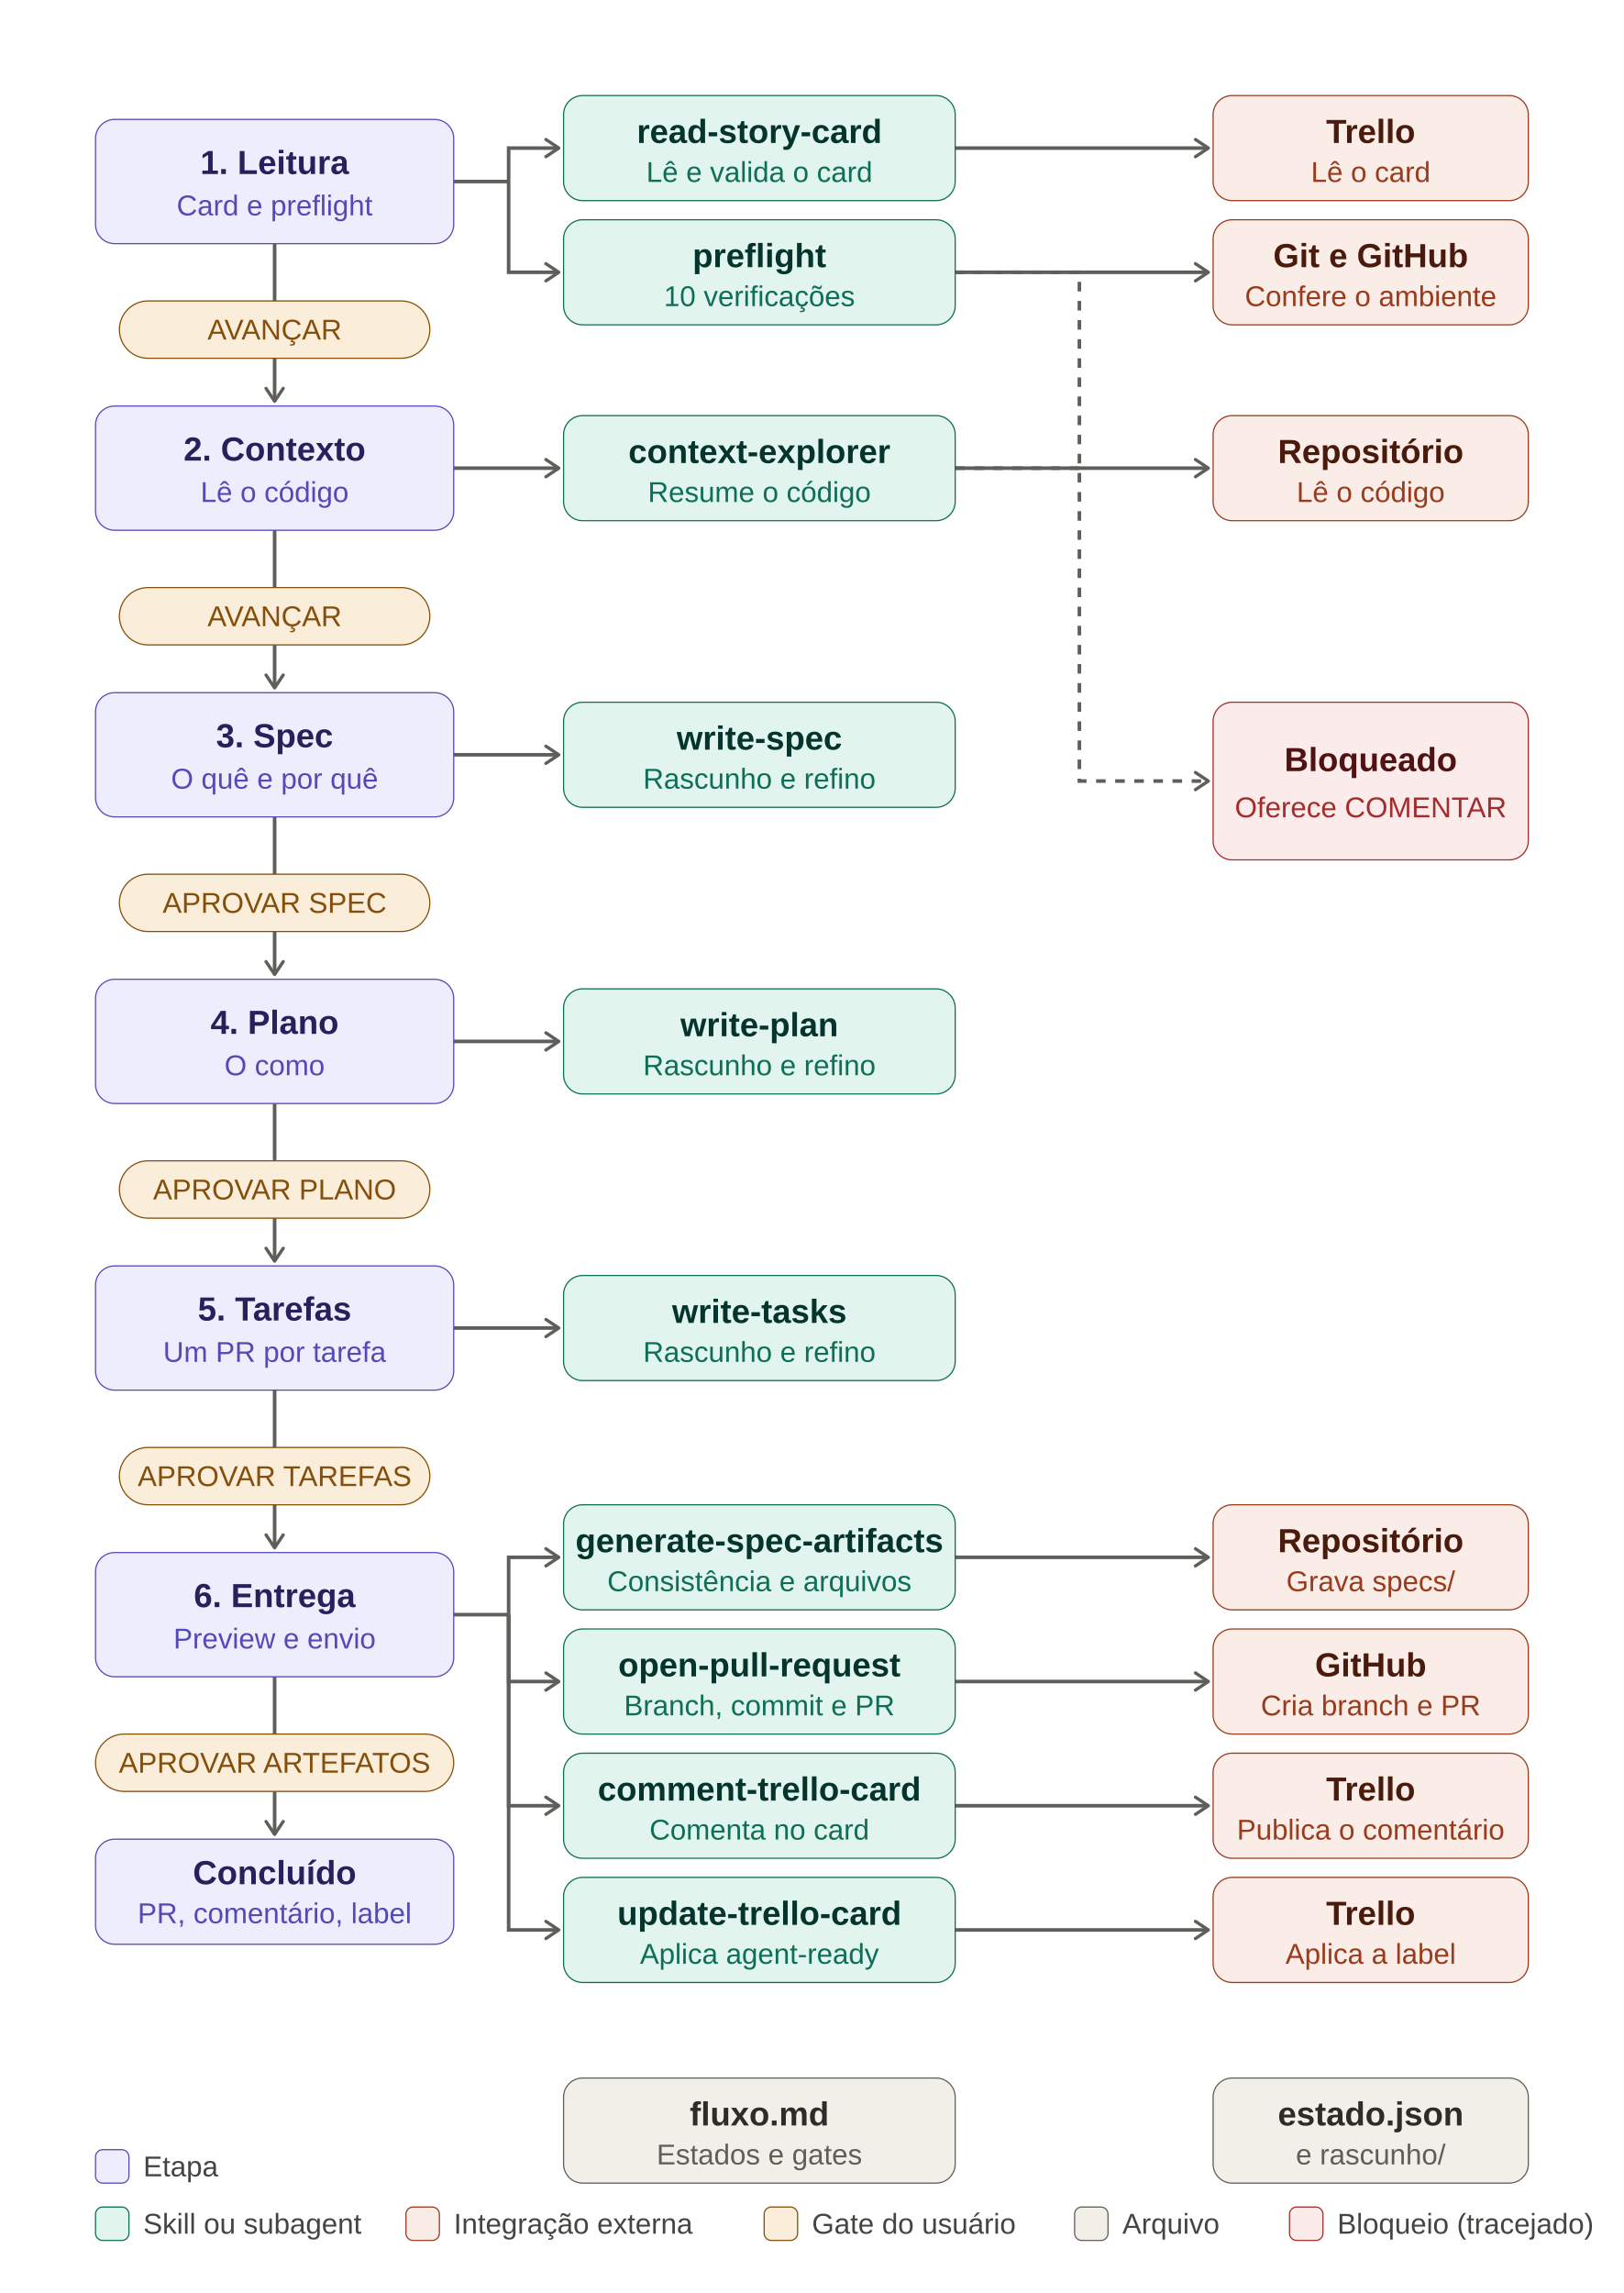
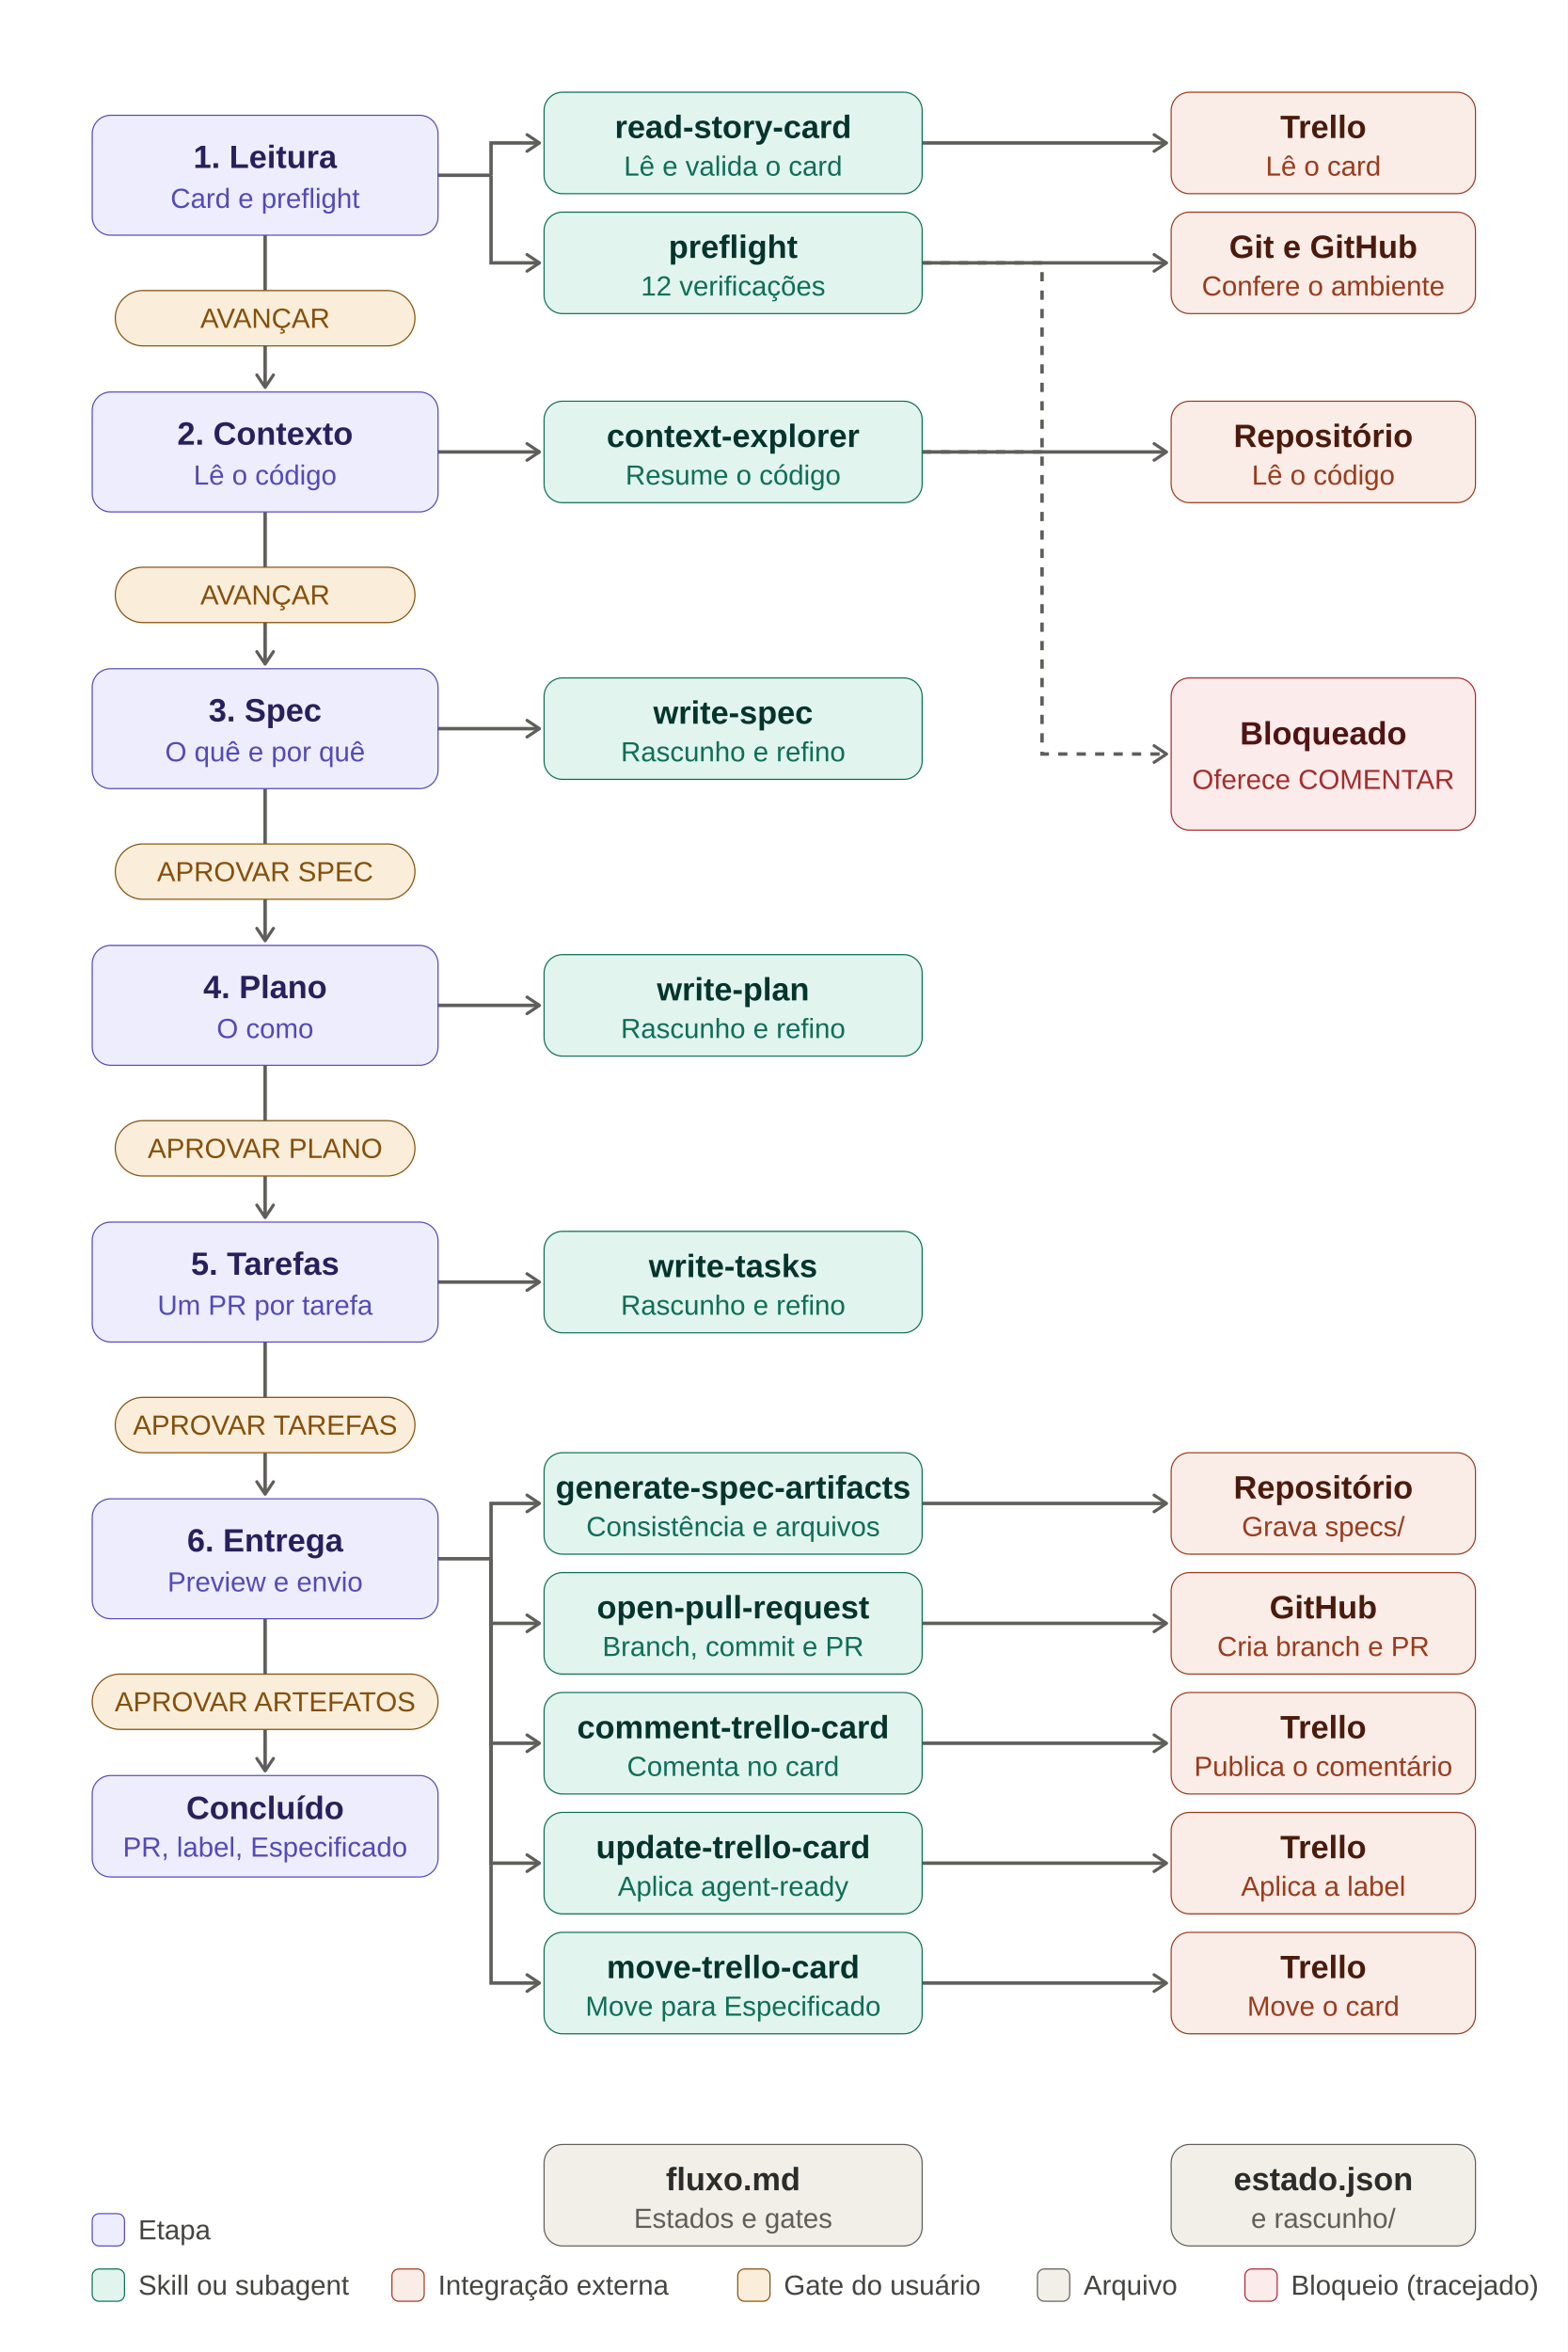
- <svg xmlns="http://www.w3.org/2000/svg" width="680" height="960" viewBox="0 0 680 960" role="img">
+ <svg xmlns="http://www.w3.org/2000/svg" width="680" height="1020" viewBox="0 0 680 1020" role="img">
  <style>text{font-family:Arial,Helvetica,sans-serif}.th{font-size:14px;font-weight:bold;fill:#2C2C2A}.ts{font-size:12px;fill:#444441}.arr{stroke:#5F5E5A;stroke-width:1.5;fill:none}.c-purple rect,rect.c-purple{fill:#EEEDFE;stroke:#534AB7}.c-purple .th{fill:#26215C}.c-purple .ts{fill:#534AB7}.c-teal rect,rect.c-teal{fill:#E1F5EE;stroke:#0F6E56}.c-teal .th{fill:#04342C}.c-teal .ts{fill:#0F6E56}.c-coral rect,rect.c-coral{fill:#FAECE7;stroke:#993C1D}.c-coral .th{fill:#4A1B0C}.c-coral .ts{fill:#993C1D}.c-amber rect,rect.c-amber{fill:#FAEEDA;stroke:#854F0B}.c-amber .th{fill:#412402}.c-amber .ts{fill:#854F0B}.c-gray rect,rect.c-gray{fill:#F1EFE8;stroke:#5F5E5A}.c-gray .th{fill:#2C2C2A}.c-gray .ts{fill:#5F5E5A}.c-red rect,rect.c-red{fill:#FCEBEB;stroke:#A32D2D}.c-red .th{fill:#501313}.c-red .ts{fill:#A32D2D}</style>
-   <rect width="680" height="960" fill="#ffffff" />
+   <rect width="680" height="1020" fill="#ffffff" />
  <defs>
    <marker id="arrow" viewBox="0 0 10 10" refX="8" refY="5" markerWidth="6" markerHeight="6" orient="auto-start-reverse">
      <path d="M2 1L8 5L2 9" fill="none" stroke="#5F5E5A" stroke-width="1.5" stroke-linecap="round" stroke-linejoin="round" />
    </marker>
  </defs>
  <line x1="115" y1="102" x2="115" y2="126" class="arr" />
  <line x1="115" y1="150" x2="115" y2="168" class="arr" marker-end="url(#arrow)" />
  <line x1="115" y1="222" x2="115" y2="246" class="arr" />
  <line x1="115" y1="270" x2="115" y2="288" class="arr" marker-end="url(#arrow)" />
  <line x1="115" y1="342" x2="115" y2="366" class="arr" />
  <line x1="115" y1="390" x2="115" y2="408" class="arr" marker-end="url(#arrow)" />
  <line x1="115" y1="462" x2="115" y2="486" class="arr" />
  <line x1="115" y1="510" x2="115" y2="528" class="arr" marker-end="url(#arrow)" />
  <line x1="115" y1="582" x2="115" y2="606" class="arr" />
  <line x1="115" y1="630" x2="115" y2="648" class="arr" marker-end="url(#arrow)" />
  <line x1="115" y1="702" x2="115" y2="726" class="arr" />
  <line x1="115" y1="750" x2="115" y2="768" class="arr" marker-end="url(#arrow)" />
  <line x1="190" y1="76" x2="213" y2="76" class="arr" />
  <path d="M213 76 L213 62 L234 62" fill="none" class="arr" marker-end="url(#arrow)" />
  <path d="M213 76 L213 114 L234 114" fill="none" class="arr" marker-end="url(#arrow)" />
  <line x1="400" y1="62" x2="506" y2="62" class="arr" marker-end="url(#arrow)" />
  <line x1="400" y1="114" x2="506" y2="114" class="arr" marker-end="url(#arrow)" />
  <line x1="190" y1="196" x2="234" y2="196" class="arr" marker-end="url(#arrow)" />
  <line x1="400" y1="196" x2="506" y2="196" class="arr" marker-end="url(#arrow)" />
  <line x1="190" y1="316" x2="234" y2="316" class="arr" marker-end="url(#arrow)" />
  <line x1="190" y1="436" x2="234" y2="436" class="arr" marker-end="url(#arrow)" />
  <line x1="190" y1="556" x2="234" y2="556" class="arr" marker-end="url(#arrow)" />
  <line x1="190" y1="676" x2="213" y2="676" class="arr" />
  <path d="M213 676 L213 652 L234 652" fill="none" class="arr" marker-end="url(#arrow)" />
  <path d="M213 676 L213 704 L234 704" fill="none" class="arr" marker-end="url(#arrow)" />
  <path d="M213 676 L213 756 L234 756" fill="none" class="arr" marker-end="url(#arrow)" />
  <path d="M213 676 L213 808 L234 808" fill="none" class="arr" marker-end="url(#arrow)" />
+   <path d="M213 676 L213 860 L234 860" fill="none" class="arr" marker-end="url(#arrow)" />
  <line x1="400" y1="652" x2="506" y2="652" class="arr" marker-end="url(#arrow)" />
  <line x1="400" y1="704" x2="506" y2="704" class="arr" marker-end="url(#arrow)" />
  <line x1="400" y1="756" x2="506" y2="756" class="arr" marker-end="url(#arrow)" />
  <line x1="400" y1="808" x2="506" y2="808" class="arr" marker-end="url(#arrow)" />
+   <line x1="400" y1="860" x2="506" y2="860" class="arr" marker-end="url(#arrow)" />
  <path d="M400 114 L452 114 L452 327 L506 327" fill="none" class="arr" stroke-dasharray="4 4" marker-end="url(#arrow)" />
  <path d="M400 196 L452 196" fill="none" class="arr" stroke-dasharray="4 4" />
  <g class="c-purple">
    <rect x="40" y="50" width="150" height="52" rx="8" stroke-width="0.5" />
    <text class="th" x="115" y="68" text-anchor="middle" dominant-baseline="central">1. Leitura</text>
    <text class="ts" x="115" y="86" text-anchor="middle" dominant-baseline="central">Card e preflight</text>
  </g>
  <g class="c-purple">
    <rect x="40" y="170" width="150" height="52" rx="8" stroke-width="0.5" />
    <text class="th" x="115" y="188" text-anchor="middle" dominant-baseline="central">2. Contexto</text>
    <text class="ts" x="115" y="206" text-anchor="middle" dominant-baseline="central">Lê o código</text>
  </g>
  <g class="c-purple">
    <rect x="40" y="290" width="150" height="52" rx="8" stroke-width="0.5" />
    <text class="th" x="115" y="308" text-anchor="middle" dominant-baseline="central">3. Spec</text>
    <text class="ts" x="115" y="326" text-anchor="middle" dominant-baseline="central">O quê e por quê</text>
  </g>
  <g class="c-purple">
    <rect x="40" y="410" width="150" height="52" rx="8" stroke-width="0.5" />
    <text class="th" x="115" y="428" text-anchor="middle" dominant-baseline="central">4. Plano</text>
    <text class="ts" x="115" y="446" text-anchor="middle" dominant-baseline="central">O como</text>
  </g>
  <g class="c-purple">
    <rect x="40" y="530" width="150" height="52" rx="8" stroke-width="0.5" />
    <text class="th" x="115" y="548" text-anchor="middle" dominant-baseline="central">5. Tarefas</text>
    <text class="ts" x="115" y="566" text-anchor="middle" dominant-baseline="central">Um PR por tarefa</text>
  </g>
  <g class="c-purple">
    <rect x="40" y="650" width="150" height="52" rx="8" stroke-width="0.5" />
    <text class="th" x="115" y="668" text-anchor="middle" dominant-baseline="central">6. Entrega</text>
    <text class="ts" x="115" y="686" text-anchor="middle" dominant-baseline="central">Preview e envio</text>
  </g>
  <g class="c-purple">
    <rect x="40" y="770" width="150" height="44" rx="8" stroke-width="0.5" />
    <text class="th" x="115" y="784" text-anchor="middle" dominant-baseline="central">Concluído</text>
-     <text class="ts" x="115" y="801" text-anchor="middle" dominant-baseline="central">PR, comentário, label</text>
+     <text class="ts" x="115" y="801" text-anchor="middle" dominant-baseline="central">PR, label, Especificado</text>
  </g>
  <g class="c-amber">
    <rect x="50" y="126" width="130" height="24" rx="12" stroke-width="0.5" />
    <text class="ts" x="115" y="138" text-anchor="middle" dominant-baseline="central">AVANÇAR</text>
  </g>
  <g class="c-amber">
    <rect x="50" y="246" width="130" height="24" rx="12" stroke-width="0.5" />
    <text class="ts" x="115" y="258" text-anchor="middle" dominant-baseline="central">AVANÇAR</text>
  </g>
  <g class="c-amber">
    <rect x="50" y="366" width="130" height="24" rx="12" stroke-width="0.5" />
    <text class="ts" x="115" y="378" text-anchor="middle" dominant-baseline="central">APROVAR SPEC</text>
  </g>
  <g class="c-amber">
    <rect x="50" y="486" width="130" height="24" rx="12" stroke-width="0.5" />
    <text class="ts" x="115" y="498" text-anchor="middle" dominant-baseline="central">APROVAR PLANO</text>
  </g>
  <g class="c-amber">
    <rect x="50" y="606" width="130" height="24" rx="12" stroke-width="0.5" />
    <text class="ts" x="115" y="618" text-anchor="middle" dominant-baseline="central">APROVAR TAREFAS</text>
  </g>
  <g class="c-amber">
    <rect x="40" y="726" width="150" height="24" rx="12" stroke-width="0.5" />
    <text class="ts" x="115" y="738" text-anchor="middle" dominant-baseline="central">APROVAR ARTEFATOS</text>
  </g>
  <g class="c-teal">
    <rect x="236" y="40" width="164" height="44" rx="8" stroke-width="0.5" />
    <text class="th" x="318" y="55" text-anchor="middle" dominant-baseline="central">read-story-card</text>
    <text class="ts" x="318" y="72" text-anchor="middle" dominant-baseline="central">Lê e valida o card</text>
  </g>
  <g class="c-teal">
    <rect x="236" y="92" width="164" height="44" rx="8" stroke-width="0.5" />
    <text class="th" x="318" y="107" text-anchor="middle" dominant-baseline="central">preflight</text>
-     <text class="ts" x="318" y="124" text-anchor="middle" dominant-baseline="central">10 verificações</text>
+     <text class="ts" x="318" y="124" text-anchor="middle" dominant-baseline="central">12 verificações</text>
  </g>
  <g class="c-teal">
    <rect x="236" y="174" width="164" height="44" rx="8" stroke-width="0.5" />
    <text class="th" x="318" y="189" text-anchor="middle" dominant-baseline="central">context-explorer</text>
    <text class="ts" x="318" y="206" text-anchor="middle" dominant-baseline="central">Resume o código</text>
  </g>
  <g class="c-teal">
    <rect x="236" y="294" width="164" height="44" rx="8" stroke-width="0.5" />
    <text class="th" x="318" y="309" text-anchor="middle" dominant-baseline="central">write-spec</text>
    <text class="ts" x="318" y="326" text-anchor="middle" dominant-baseline="central">Rascunho e refino</text>
  </g>
  <g class="c-teal">
    <rect x="236" y="414" width="164" height="44" rx="8" stroke-width="0.5" />
    <text class="th" x="318" y="429" text-anchor="middle" dominant-baseline="central">write-plan</text>
    <text class="ts" x="318" y="446" text-anchor="middle" dominant-baseline="central">Rascunho e refino</text>
  </g>
  <g class="c-teal">
    <rect x="236" y="534" width="164" height="44" rx="8" stroke-width="0.5" />
    <text class="th" x="318" y="549" text-anchor="middle" dominant-baseline="central">write-tasks</text>
    <text class="ts" x="318" y="566" text-anchor="middle" dominant-baseline="central">Rascunho e refino</text>
  </g>
  <g class="c-teal">
    <rect x="236" y="630" width="164" height="44" rx="8" stroke-width="0.5" />
    <text class="th" x="318" y="645" text-anchor="middle" dominant-baseline="central">generate-spec-artifacts</text>
    <text class="ts" x="318" y="662" text-anchor="middle" dominant-baseline="central">Consistência e arquivos</text>
  </g>
  <g class="c-teal">
    <rect x="236" y="682" width="164" height="44" rx="8" stroke-width="0.5" />
    <text class="th" x="318" y="697" text-anchor="middle" dominant-baseline="central">open-pull-request</text>
    <text class="ts" x="318" y="714" text-anchor="middle" dominant-baseline="central">Branch, commit e PR</text>
  </g>
  <g class="c-teal">
    <rect x="236" y="734" width="164" height="44" rx="8" stroke-width="0.5" />
    <text class="th" x="318" y="749" text-anchor="middle" dominant-baseline="central">comment-trello-card</text>
    <text class="ts" x="318" y="766" text-anchor="middle" dominant-baseline="central">Comenta no card</text>
  </g>
  <g class="c-teal">
    <rect x="236" y="786" width="164" height="44" rx="8" stroke-width="0.5" />
    <text class="th" x="318" y="801" text-anchor="middle" dominant-baseline="central">update-trello-card</text>
    <text class="ts" x="318" y="818" text-anchor="middle" dominant-baseline="central">Aplica agent-ready</text>
  </g>
  <g class="c-coral">
    <rect x="508" y="40" width="132" height="44" rx="8" stroke-width="0.5" />
    <text class="th" x="574" y="55" text-anchor="middle" dominant-baseline="central">Trello</text>
    <text class="ts" x="574" y="72" text-anchor="middle" dominant-baseline="central">Lê o card</text>
  </g>
  <g class="c-coral">
    <rect x="508" y="92" width="132" height="44" rx="8" stroke-width="0.5" />
    <text class="th" x="574" y="107" text-anchor="middle" dominant-baseline="central">Git e GitHub</text>
    <text class="ts" x="574" y="124" text-anchor="middle" dominant-baseline="central">Confere o ambiente</text>
  </g>
  <g class="c-coral">
    <rect x="508" y="174" width="132" height="44" rx="8" stroke-width="0.5" />
    <text class="th" x="574" y="189" text-anchor="middle" dominant-baseline="central">Repositório</text>
    <text class="ts" x="574" y="206" text-anchor="middle" dominant-baseline="central">Lê o código</text>
  </g>
  <g class="c-coral">
    <rect x="508" y="630" width="132" height="44" rx="8" stroke-width="0.5" />
    <text class="th" x="574" y="645" text-anchor="middle" dominant-baseline="central">Repositório</text>
    <text class="ts" x="574" y="662" text-anchor="middle" dominant-baseline="central">Grava specs/</text>
  </g>
  <g class="c-coral">
    <rect x="508" y="682" width="132" height="44" rx="8" stroke-width="0.5" />
    <text class="th" x="574" y="697" text-anchor="middle" dominant-baseline="central">GitHub</text>
    <text class="ts" x="574" y="714" text-anchor="middle" dominant-baseline="central">Cria branch e PR</text>
  </g>
  <g class="c-coral">
    <rect x="508" y="734" width="132" height="44" rx="8" stroke-width="0.5" />
    <text class="th" x="574" y="749" text-anchor="middle" dominant-baseline="central">Trello</text>
    <text class="ts" x="574" y="766" text-anchor="middle" dominant-baseline="central">Publica o comentário</text>
  </g>
  <g class="c-coral">
    <rect x="508" y="786" width="132" height="44" rx="8" stroke-width="0.5" />
    <text class="th" x="574" y="801" text-anchor="middle" dominant-baseline="central">Trello</text>
    <text class="ts" x="574" y="818" text-anchor="middle" dominant-baseline="central">Aplica a label</text>
+   </g>
+   <g class="c-coral">
+     <rect x="508" y="838" width="132" height="44" rx="8" stroke-width="0.5" />
+     <text class="th" x="574" y="853" text-anchor="middle" dominant-baseline="central">Trello</text>
+     <text class="ts" x="574" y="870" text-anchor="middle" dominant-baseline="central">Move o card</text>
+   </g>
+   <g class="c-teal">
+     <rect x="236" y="838" width="164" height="44" rx="8" stroke-width="0.5" />
+     <text class="th" x="318" y="853" text-anchor="middle" dominant-baseline="central">move-trello-card</text>
+     <text class="ts" x="318" y="870" text-anchor="middle" dominant-baseline="central">Move para Especificado</text>
  </g>
  <g class="c-red">
    <rect x="508" y="294" width="132" height="66" rx="8" stroke-width="0.5" />
    <text class="th" x="574" y="318" text-anchor="middle" dominant-baseline="central">Bloqueado</text>
    <text class="ts" x="574" y="338" text-anchor="middle" dominant-baseline="central">Oferece COMENTAR</text>
  </g>
  <g class="c-gray">
-     <rect x="236" y="870" width="164" height="44" rx="8" stroke-width="0.5" />
-     <text class="th" x="318" y="885" text-anchor="middle" dominant-baseline="central">fluxo.md</text>
-     <text class="ts" x="318" y="902" text-anchor="middle" dominant-baseline="central">Estados e gates</text>
+     <rect x="236" y="930" width="164" height="44" rx="8" stroke-width="0.5" />
+     <text class="th" x="318" y="945" text-anchor="middle" dominant-baseline="central">fluxo.md</text>
+     <text class="ts" x="318" y="962" text-anchor="middle" dominant-baseline="central">Estados e gates</text>
  </g>
  <g class="c-gray">
-     <rect x="508" y="870" width="132" height="44" rx="8" stroke-width="0.5" />
-     <text class="th" x="574" y="885" text-anchor="middle" dominant-baseline="central">estado.json</text>
-     <text class="ts" x="574" y="902" text-anchor="middle" dominant-baseline="central">e rascunho/</text>
-   </g>
-   <rect class="c-purple" x="40" y="900" width="14" height="14" rx="3" stroke-width="0.5" />
-   <text class="ts" x="60" y="907" dominant-baseline="central">Etapa</text>
-   <rect class="c-teal" x="40" y="924" width="14" height="14" rx="3" stroke-width="0.5" />
-   <text class="ts" x="60" y="931" dominant-baseline="central">Skill ou subagent</text>
-   <rect class="c-coral" x="170" y="924" width="14" height="14" rx="3" stroke-width="0.5" />
-   <text class="ts" x="190" y="931" dominant-baseline="central">Integração externa</text>
-   <rect class="c-amber" x="320" y="924" width="14" height="14" rx="3" stroke-width="0.5" />
-   <text class="ts" x="340" y="931" dominant-baseline="central">Gate do usuário</text>
-   <rect class="c-gray" x="450" y="924" width="14" height="14" rx="3" stroke-width="0.5" />
-   <text class="ts" x="470" y="931" dominant-baseline="central">Arquivo</text>
-   <rect class="c-red" x="540" y="924" width="14" height="14" rx="3" stroke-width="0.5" />
-   <text class="ts" x="560" y="931" dominant-baseline="central">Bloqueio (tracejado)</text>
+     <rect x="508" y="930" width="132" height="44" rx="8" stroke-width="0.5" />
+     <text class="th" x="574" y="945" text-anchor="middle" dominant-baseline="central">estado.json</text>
+     <text class="ts" x="574" y="962" text-anchor="middle" dominant-baseline="central">e rascunho/</text>
+   </g>
+   <rect class="c-purple" x="40" y="960" width="14" height="14" rx="3" stroke-width="0.5" />
+   <text class="ts" x="60" y="967" dominant-baseline="central">Etapa</text>
+   <rect class="c-teal" x="40" y="984" width="14" height="14" rx="3" stroke-width="0.5" />
+   <text class="ts" x="60" y="991" dominant-baseline="central">Skill ou subagent</text>
+   <rect class="c-coral" x="170" y="984" width="14" height="14" rx="3" stroke-width="0.5" />
+   <text class="ts" x="190" y="991" dominant-baseline="central">Integração externa</text>
+   <rect class="c-amber" x="320" y="984" width="14" height="14" rx="3" stroke-width="0.5" />
+   <text class="ts" x="340" y="991" dominant-baseline="central">Gate do usuário</text>
+   <rect class="c-gray" x="450" y="984" width="14" height="14" rx="3" stroke-width="0.5" />
+   <text class="ts" x="470" y="991" dominant-baseline="central">Arquivo</text>
+   <rect class="c-red" x="540" y="984" width="14" height="14" rx="3" stroke-width="0.5" />
+   <text class="ts" x="560" y="991" dominant-baseline="central">Bloqueio (tracejado)</text>
</svg>
